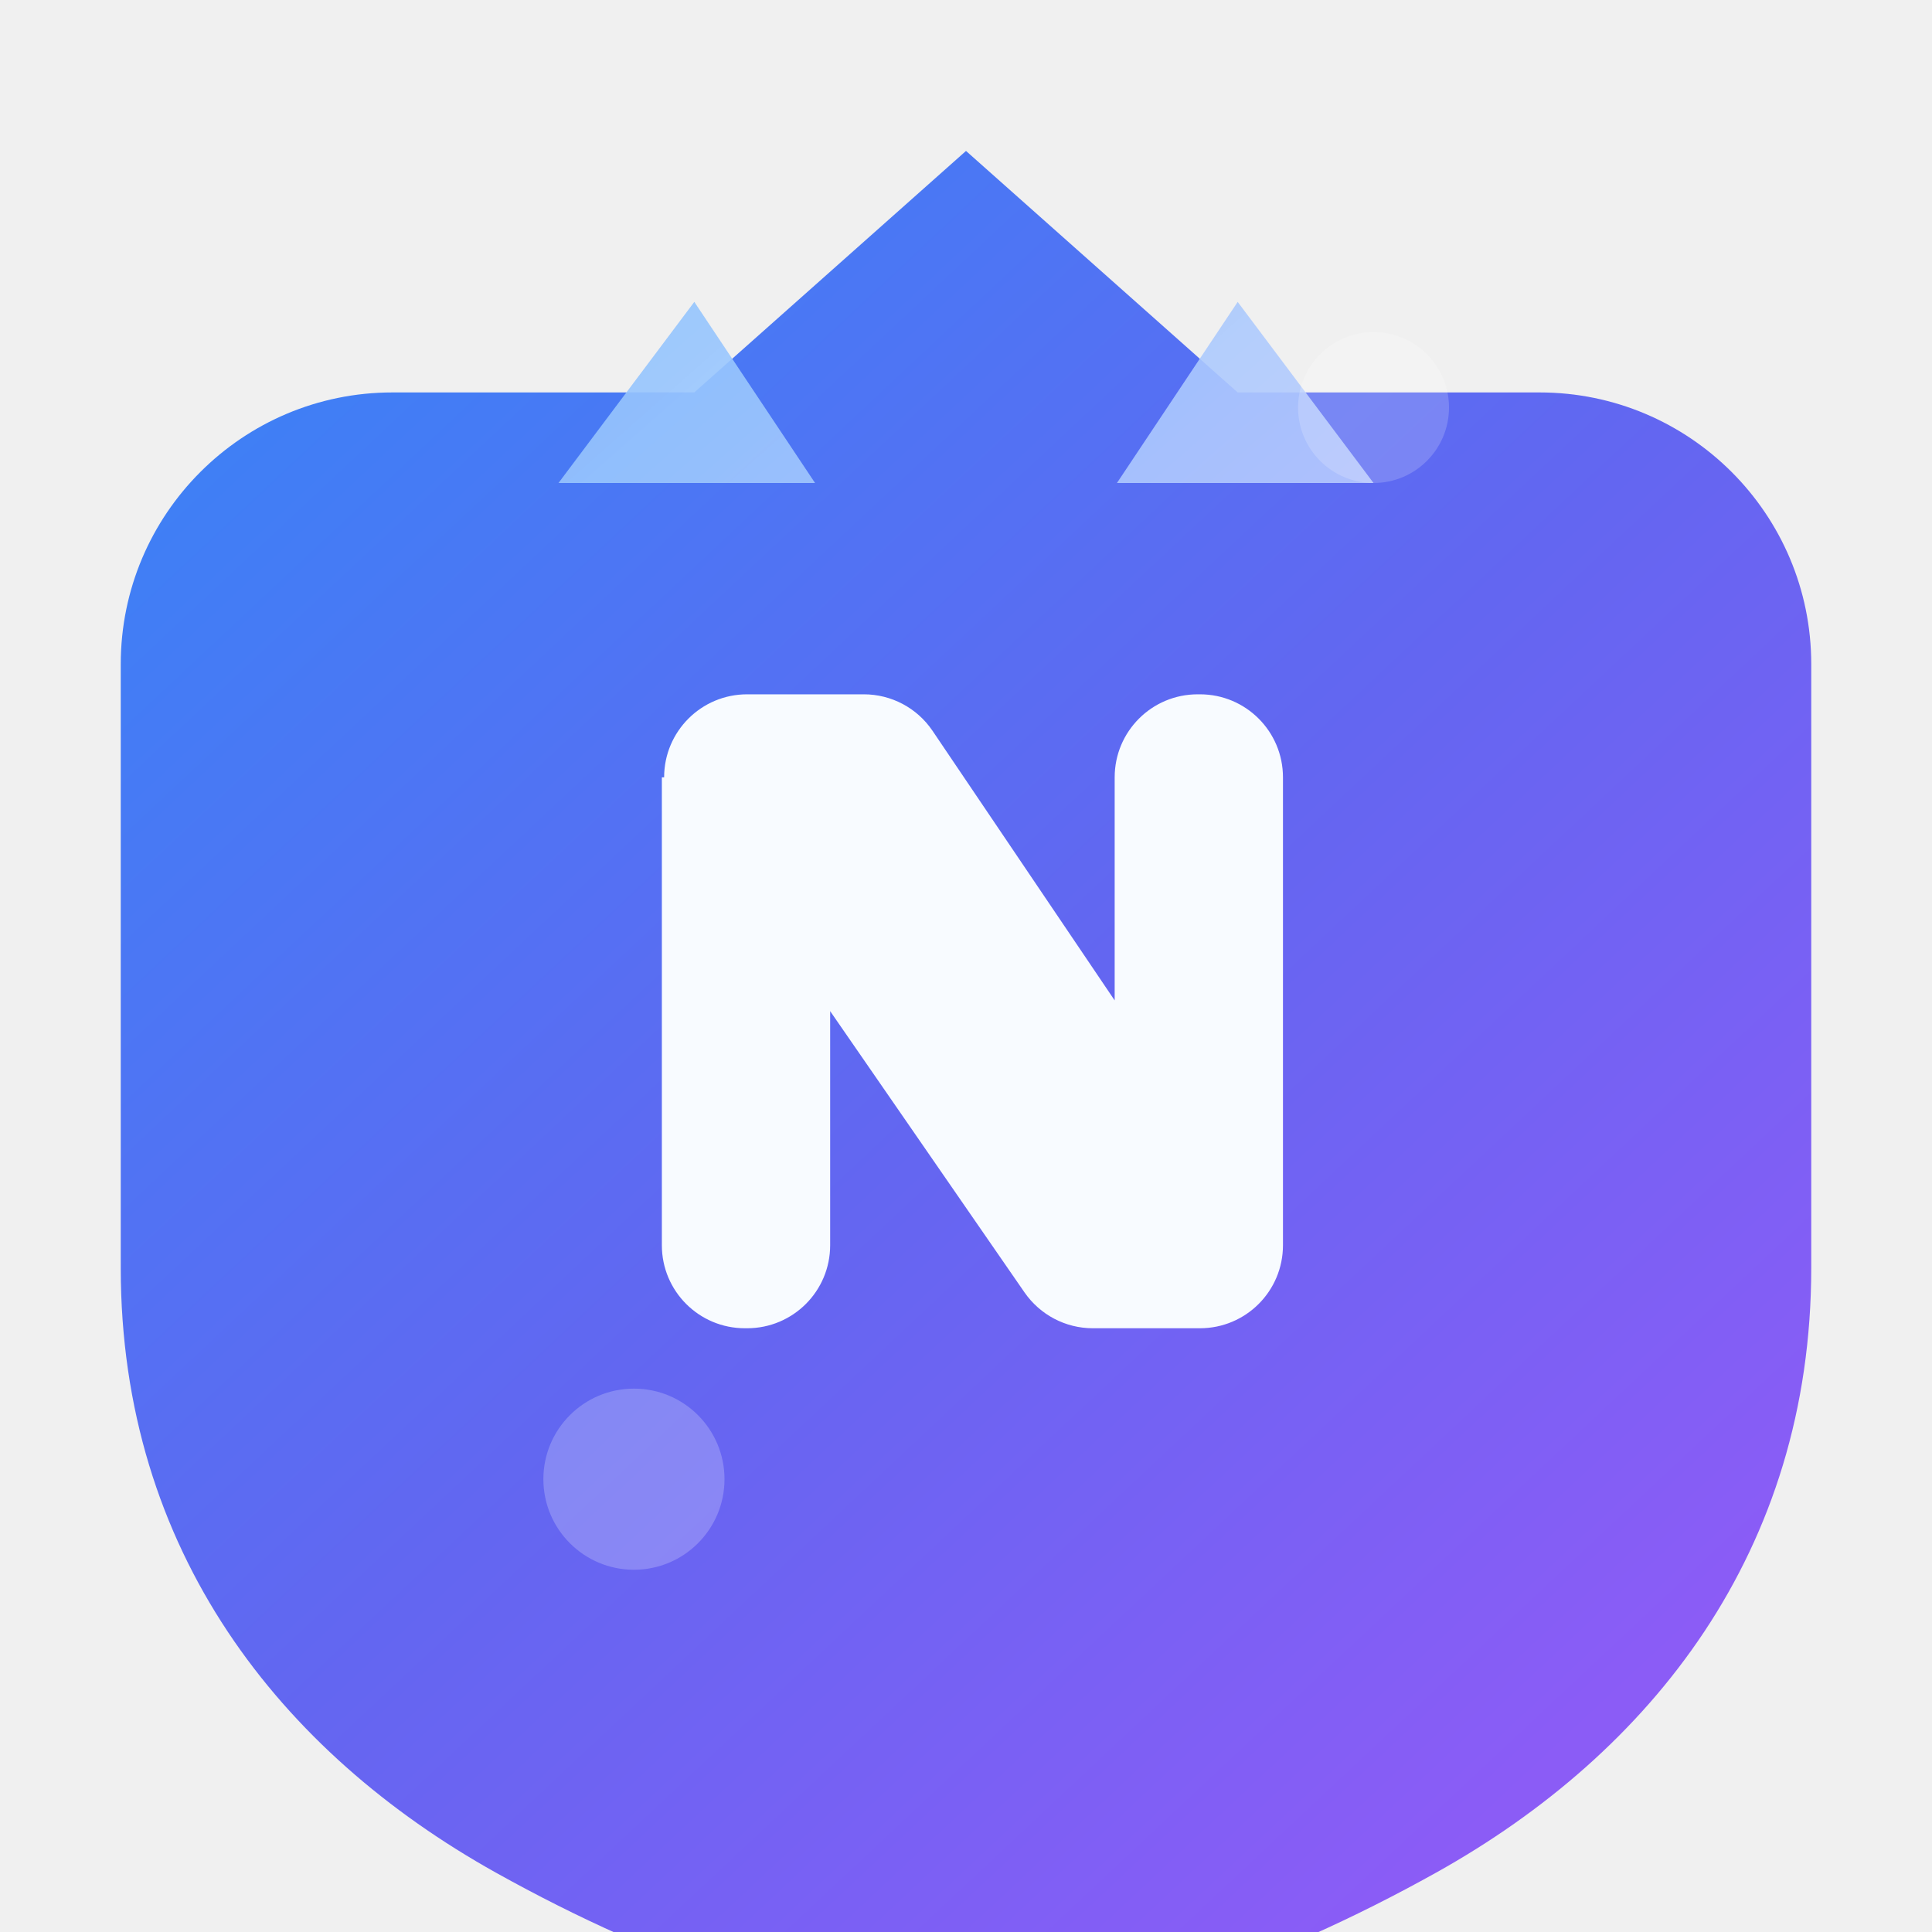
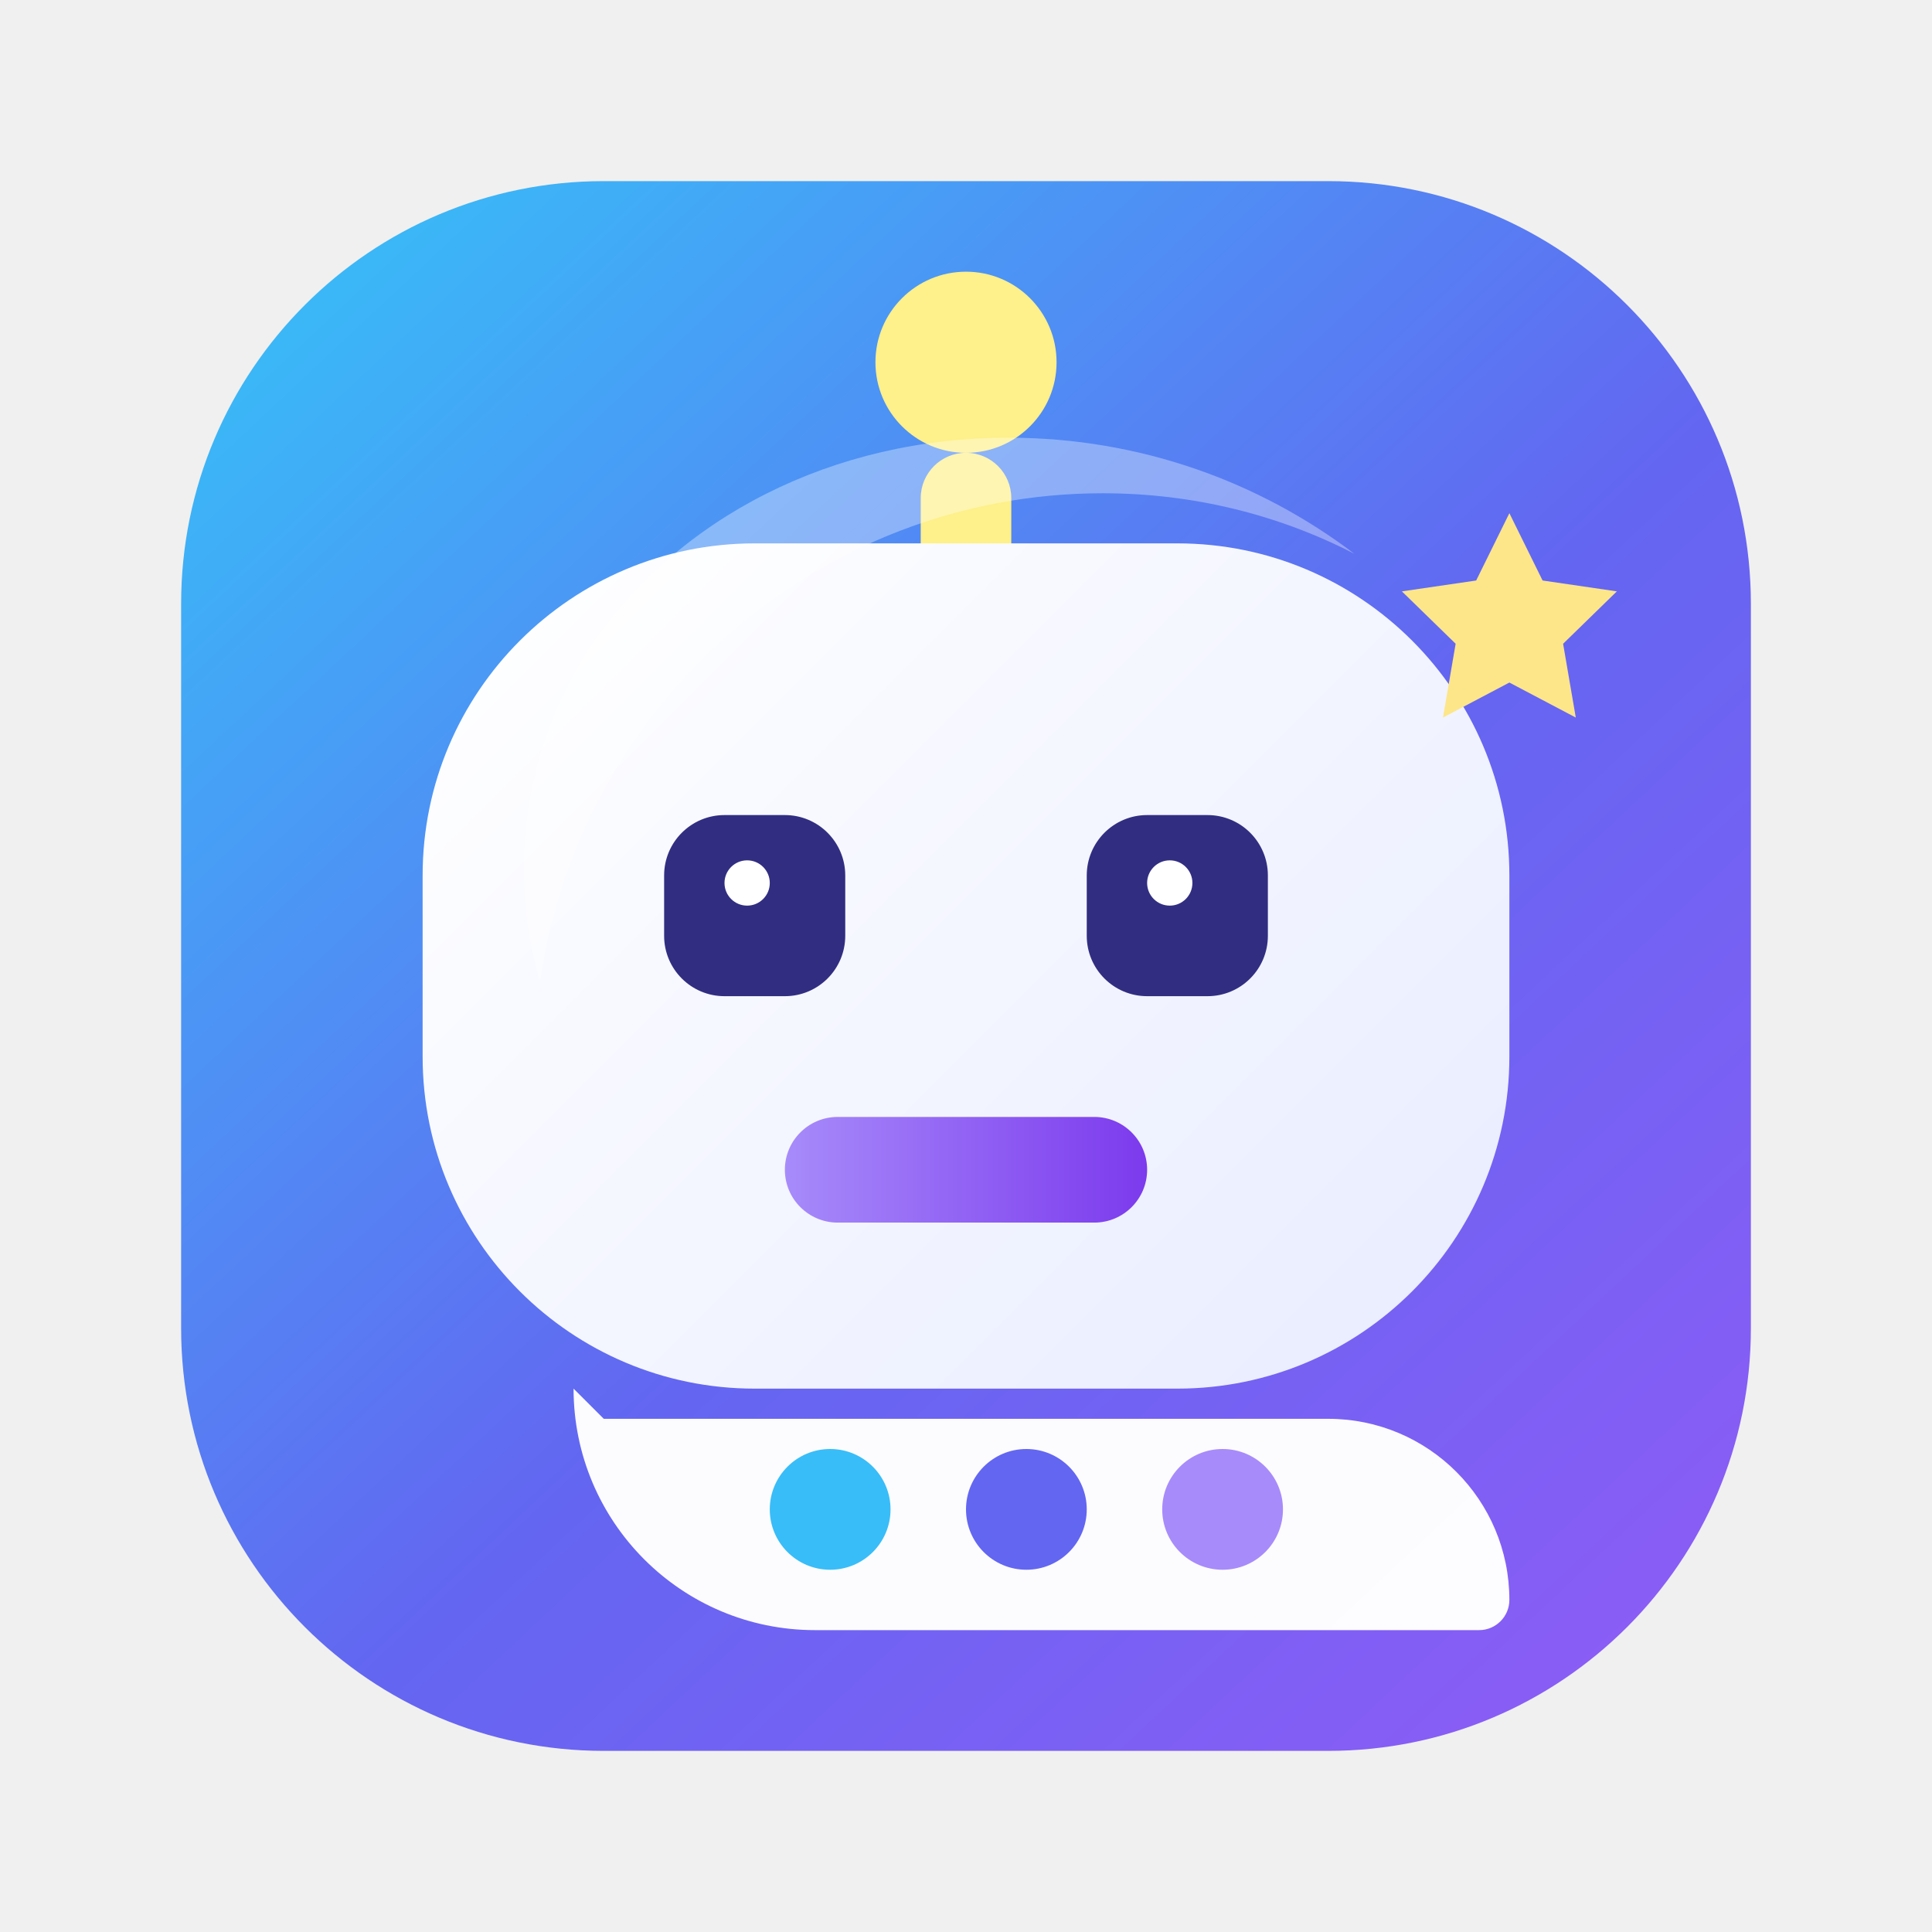
<svg xmlns="http://www.w3.org/2000/svg" viewBox="0 0 128 128" role="img" aria-label="NapCat Java SDK logo">
  <defs>
    <linearGradient id="bg" x1="18" y1="16" x2="108" y2="112" gradientUnits="userSpaceOnUse">
-       <stop offset="0" stop-color="#3b82f6" />
-       <stop offset="0.55" stop-color="#6366f1" />
+       <stop offset="0" stop-color="#38bdf8" />
+       <stop offset="0.56" stop-color="#6366f1" />
      <stop offset="1" stop-color="#8b5cf6" />
    </linearGradient>
-     <linearGradient id="accent" x1="34" y1="28" x2="94" y2="96" gradientUnits="userSpaceOnUse">
-       <stop offset="0" stop-color="#93c5fd" stop-opacity="0.95" />
-       <stop offset="1" stop-color="#e9d5ff" stop-opacity="0.9" />
+     <linearGradient id="panel" x1="36" y1="34" x2="92" y2="90" gradientUnits="userSpaceOnUse">
+       <stop offset="0" stop-color="#ffffff" />
+       <stop offset="1" stop-color="#e9edff" />
+     </linearGradient>
+     <linearGradient id="mouth" x1="52" y1="77" x2="76" y2="77" gradientUnits="userSpaceOnUse">
+       <stop offset="0" stop-color="#a78bfa" />
+       <stop offset="1" stop-color="#7c3aed" />
    </linearGradient>
  </defs>
-   <path fill="url(#bg)" d="M64 10l18 16h20c9.94 0 18 8.06 18 18v40c0 18.78-10.6 32.11-24.84 40.06C84.13 130.21 72.96 134 64 134s-20.13-3.79-31.16-9.94C18.6 116.11 8 102.78 8 84V44c0-9.94 8.06-18 18-18h20L64 10z" />
-   <path fill="#f8fbff" d="M44 51.5c0-3.04 2.46-5.5 5.5-5.5h7.73c1.82 0 3.52.9 4.54 2.4l12.08 17.88V51.5c0-3.04 2.46-5.5 5.5-5.5h.15c3.04 0 5.5 2.46 5.5 5.5v31c0 3.04-2.46 5.5-5.5 5.5h-7.1c-1.81 0-3.49-.89-4.52-2.37L55 66.99V82.5c0 3.04-2.46 5.5-5.5 5.5h-.15c-3.04 0-5.5-2.46-5.5-5.5v-31z" />
-   <path fill="url(#accent)" d="M37 32l9-12 8 12h-17zm37 0l8-12 9 12H74z" opacity="0.95" />
-   <circle cx="42" cy="98" r="6" fill="#ffffff" opacity="0.22" />
-   <circle cx="91" cy="27" r="5" fill="#ffffff" opacity="0.18" />
+   <rect x="12" y="12" width="104" height="104" rx="28" fill="url(#bg)" />
+   <circle cx="64" cy="24" r="6" fill="#fef08a" />
+   <rect x="61" y="30" width="6" height="10" rx="3" fill="#fef08a" />
+   <rect x="28" y="36" width="72" height="56" rx="22" fill="url(#panel)" />
+   <path fill="#ffffff" opacity="0.34" d="M39 43c5.88-8.76 16.19-14 27.83-14 8.68 0 16.62 2.92 22.9 7.69-4.98-2.57-10.65-4.01-16.67-4.01-18.93 0-34.7 14.13-37.28 32.37A26.79 26.79 0 0 1 39 43z" />
+   <rect x="44" y="54" width="12" height="12" rx="4" fill="#312e81" />
+   <rect x="72" y="54" width="12" height="12" rx="4" fill="#312e81" />
+   <rect x="48" y="57" width="3" height="3" rx="1.5" fill="#ffffff" />
+   <rect x="76" y="57" width="3" height="3" rx="1.5" fill="#ffffff" />
+   <rect x="52" y="74" width="24" height="7" rx="3.5" fill="url(#mouth)" />
+   <path d="M40 94h48c6.63 0 12 5.37 12 12 0 1.1-.9 2-2 2H54c-8.84 0-16-7.16-16-16v0z" fill="#ffffff" opacity="0.98" />
+   <circle cx="55" cy="100" r="4" fill="#38bdf8" />
+   <circle cx="68" cy="100" r="4" fill="#6366f1" />
+   <circle cx="81" cy="100" r="4" fill="#a78bfa" />
+   <path fill="#fde68a" d="M100 34l2.2 4.46 4.92.72-3.56 3.47.84 4.89L100 45.22l-4.4 2.32.84-4.89-3.56-3.47 4.92-.72L100 34z" />
</svg>
